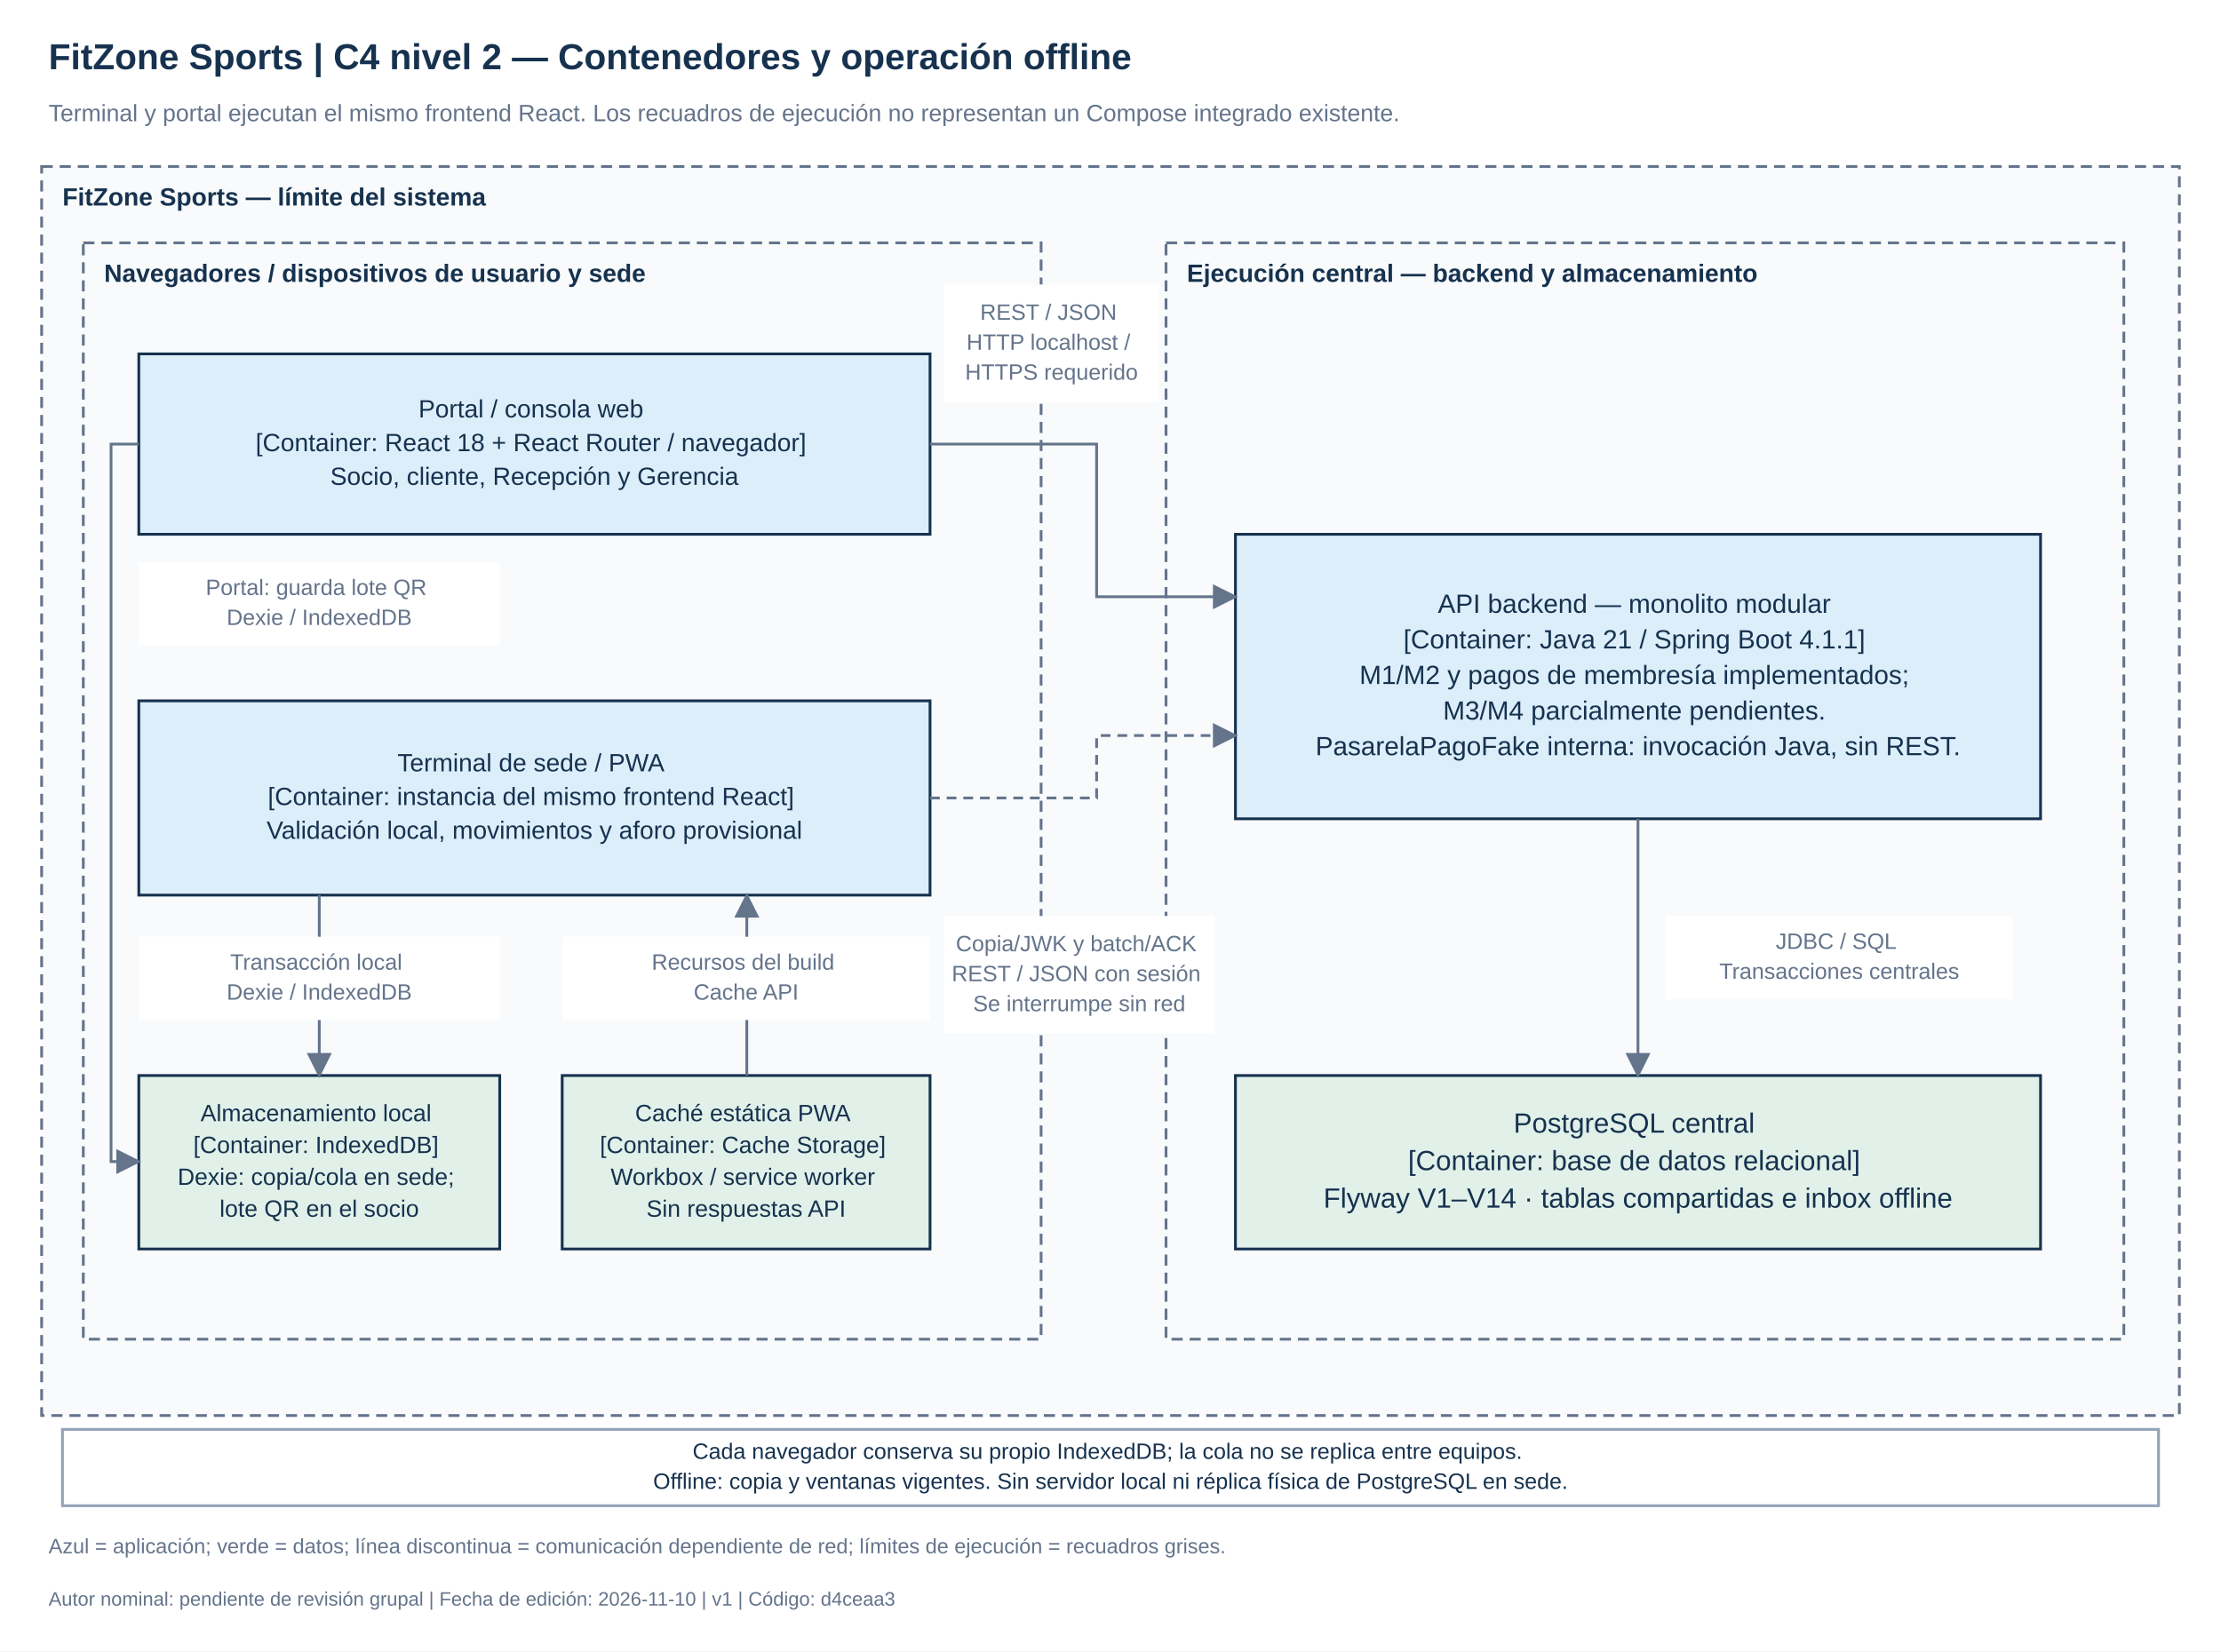
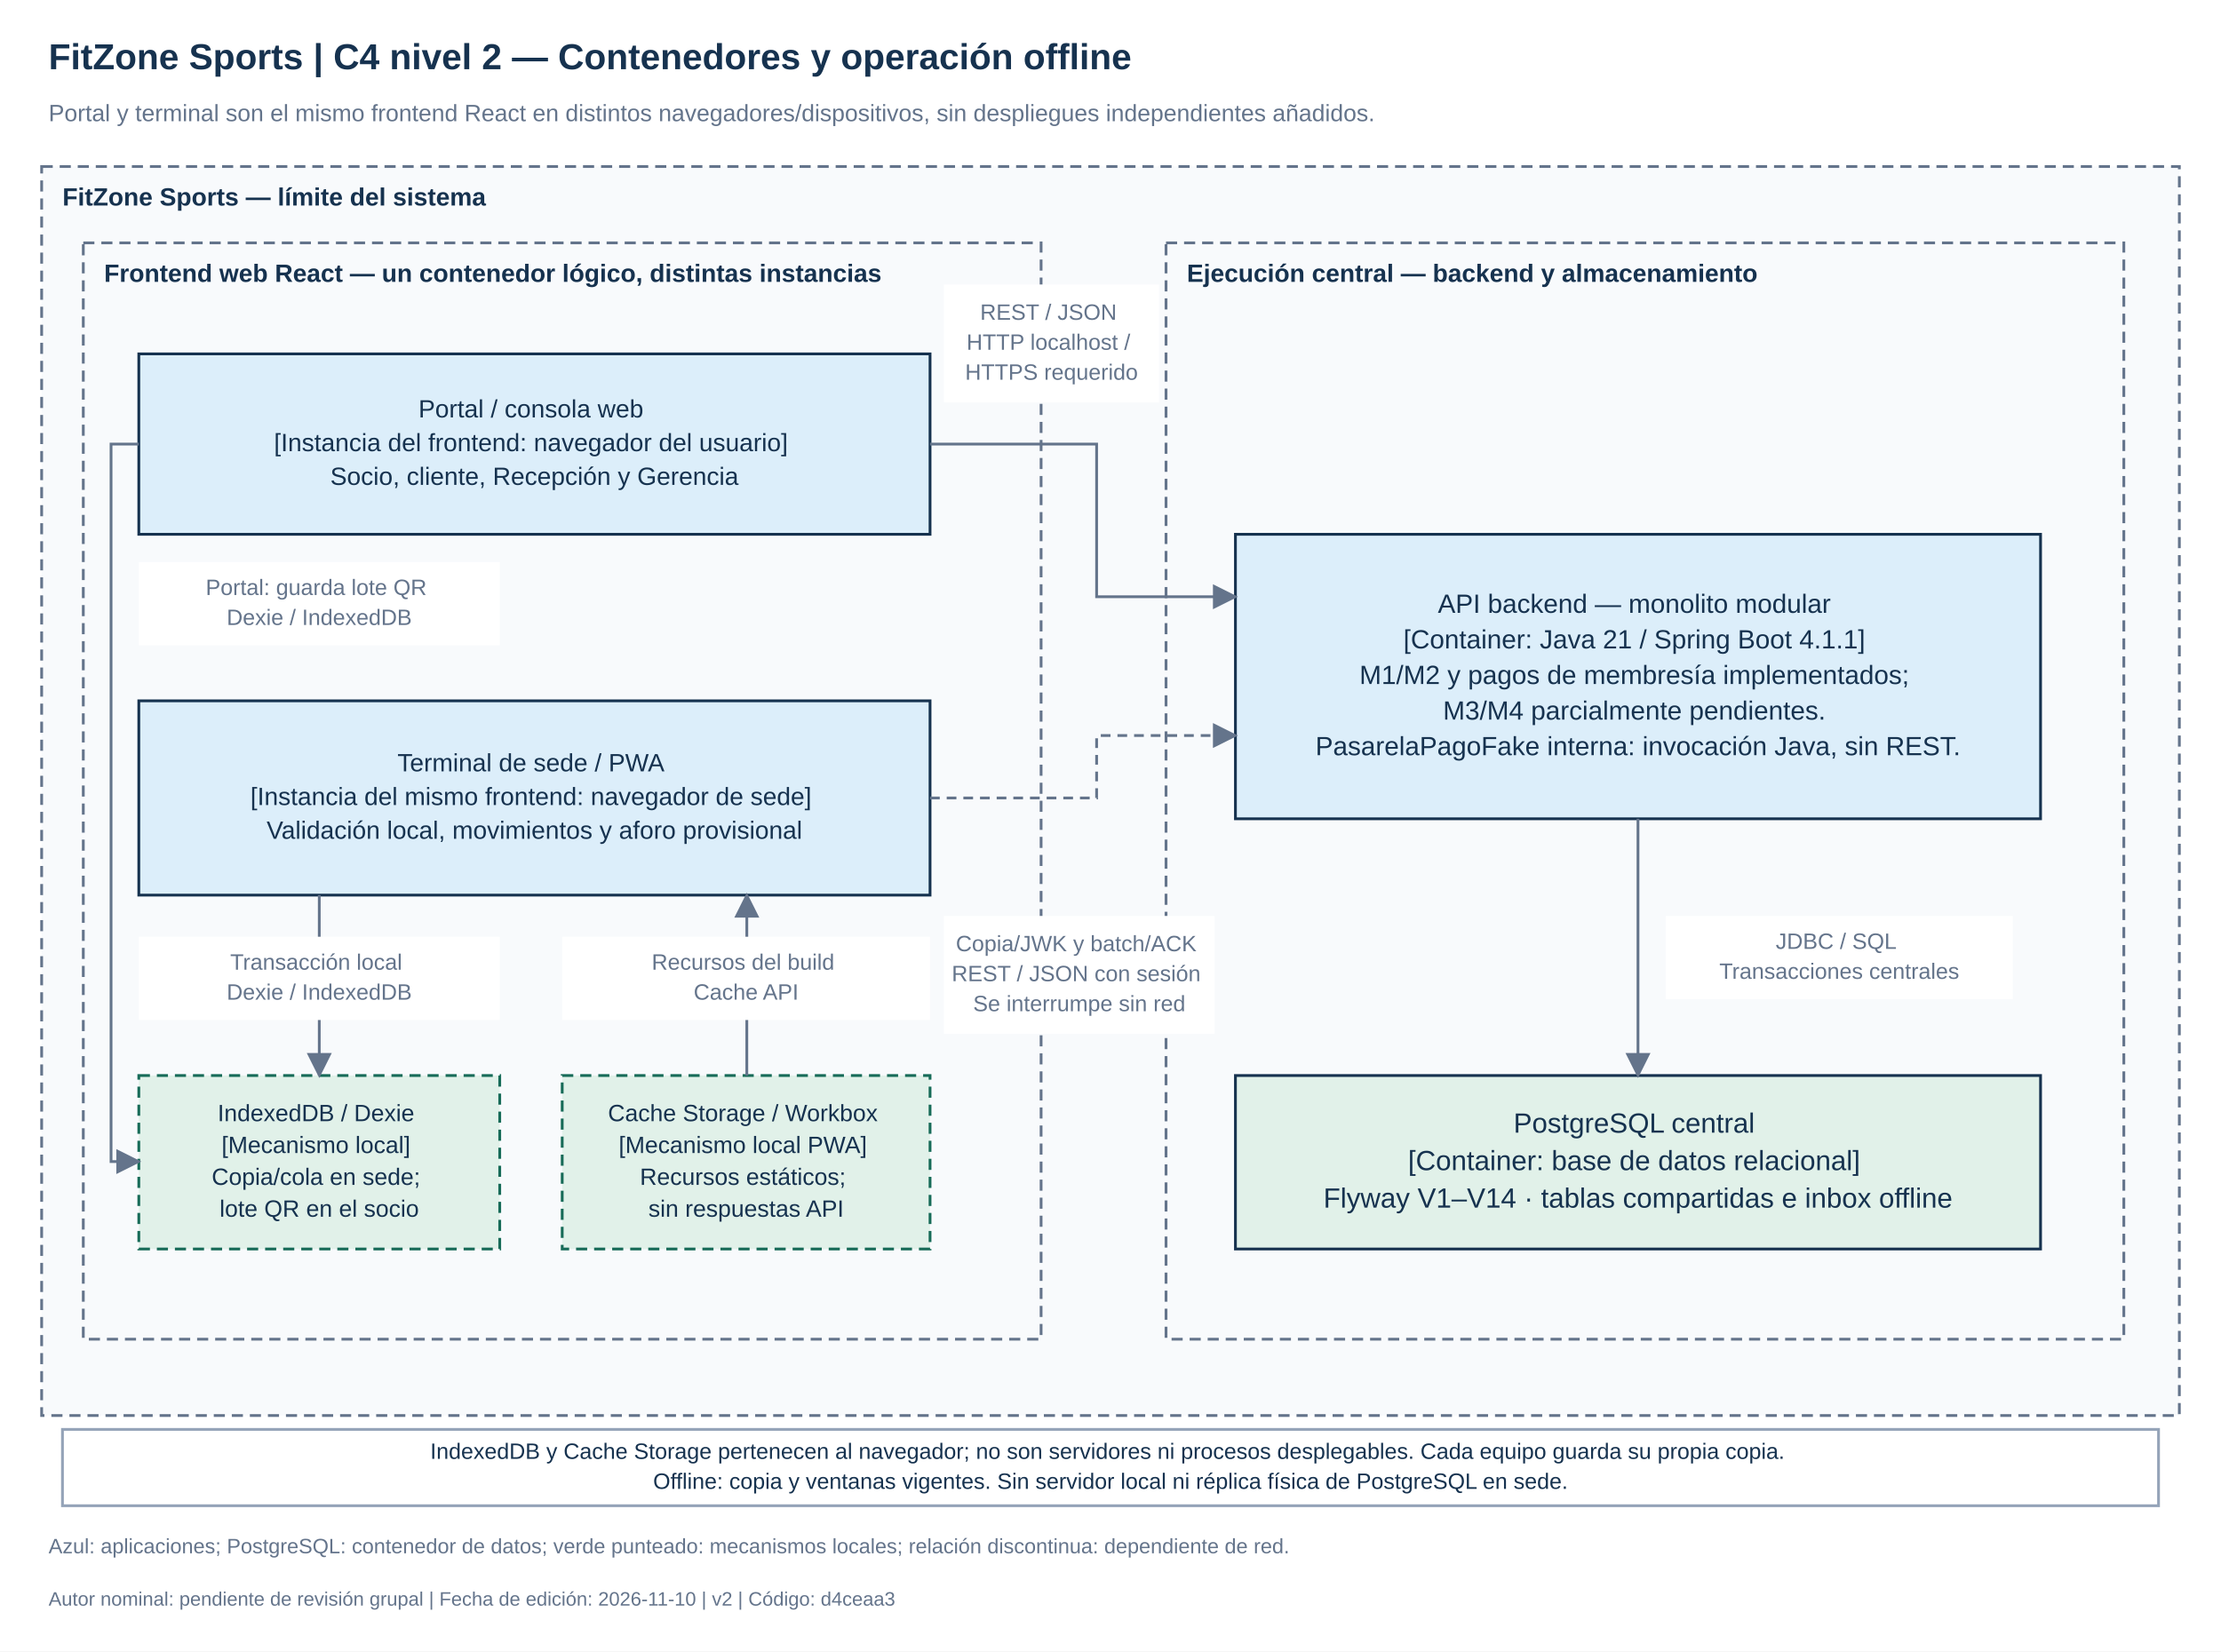
<svg xmlns="http://www.w3.org/2000/svg" width="1600" height="1190" viewBox="0 0 1600 1190" role="img">
  <defs>
    <marker id="arrow" viewBox="0 0 10 10" refX="9" refY="5" markerWidth="9" markerHeight="9" orient="auto-start-reverse">
      <path d="M 0 0 L 10 5 L 0 10 z" fill="#64748b" />
    </marker>
  </defs>
  <rect width="1600" height="1190" fill="white" />
  <rect x="30" y="120" width="1540" height="900" fill="#f8fafc" stroke="#64748b" stroke-width="2" stroke-dasharray="8 5" />
  <rect x="60" y="175" width="690" height="790" fill="#f8fafc" stroke="#64748b" stroke-width="2" stroke-dasharray="8 5" />
  <rect x="840" y="175" width="690" height="790" fill="#f8fafc" stroke="#64748b" stroke-width="2" stroke-dasharray="8 5" />
+   <rect x="100" y="775" width="260" height="125" fill="#e1f1e9" stroke="#176b58" stroke-width="2" stroke-dasharray="8 5" />
+   <text font-family="Arial, sans-serif" font-size="17" fill="#16324f" font-weight="normal" text-anchor="middle" dominant-baseline="middle">
+     <tspan x="230.0" y="803.075">IndexedDB / Dexie</tspan>
+     <tspan x="230.0" y="826.025">[Mecanismo local]</tspan>
+     <tspan x="230.0" y="848.975">Copia/cola en sede;</tspan>
+     <tspan x="230.0" y="871.925">lote QR en el socio</tspan>
+   </text>
+   <rect x="405" y="775" width="265" height="125" fill="#e1f1e9" stroke="#176b58" stroke-width="2" stroke-dasharray="8 5" />
+   <text font-family="Arial, sans-serif" font-size="17" fill="#16324f" font-weight="normal" text-anchor="middle" dominant-baseline="middle">
+     <tspan x="537.5" y="803.075">Cache Storage / Workbox</tspan>
+     <tspan x="537.5" y="826.025">[Mecanismo local PWA]</tspan>
+     <tspan x="537.5" y="848.975">Recursos estáticos;</tspan>
+     <tspan x="537.5" y="871.925">sin respuestas API</tspan>
+   </text>
  <rect x="100" y="255" width="570" height="130" fill="#dceefa" stroke="#16324f" stroke-width="2" />
  <text font-family="Arial, sans-serif" font-size="18" fill="#16324f" font-weight="normal" text-anchor="middle" dominant-baseline="middle">
    <tspan x="385.0" y="295.7">Portal / consola web</tspan>
-     <tspan x="385.0" y="320.0">[Container: React 18 + React Router / navegador]</tspan>
+     <tspan x="385.0" y="320.0">[Instancia del frontend: navegador del usuario]</tspan>
    <tspan x="385.0" y="344.3">Socio, cliente, Recepción y Gerencia</tspan>
  </text>
  <rect x="100" y="505" width="570" height="140" fill="#dceefa" stroke="#16324f" stroke-width="2" />
  <text font-family="Arial, sans-serif" font-size="18" fill="#16324f" font-weight="normal" text-anchor="middle" dominant-baseline="middle">
    <tspan x="385.0" y="550.7">Terminal de sede / PWA</tspan>
-     <tspan x="385.0" y="575.0">[Container: instancia del mismo frontend React]</tspan>
+     <tspan x="385.0" y="575.0">[Instancia del mismo frontend: navegador de sede]</tspan>
    <tspan x="385.0" y="599.3">Validación local, movimientos y aforo provisional</tspan>
-   </text>
-   <rect x="100" y="775" width="260" height="125" fill="#e1f1e9" stroke="#16324f" stroke-width="2" />
-   <text font-family="Arial, sans-serif" font-size="17" fill="#16324f" font-weight="normal" text-anchor="middle" dominant-baseline="middle">
-     <tspan x="230.0" y="803.075">Almacenamiento local</tspan>
-     <tspan x="230.0" y="826.025">[Container: IndexedDB]</tspan>
-     <tspan x="230.0" y="848.975">Dexie: copia/cola en sede;</tspan>
-     <tspan x="230.0" y="871.925">lote QR en el socio</tspan>
-   </text>
-   <rect x="405" y="775" width="265" height="125" fill="#e1f1e9" stroke="#16324f" stroke-width="2" />
-   <text font-family="Arial, sans-serif" font-size="17" fill="#16324f" font-weight="normal" text-anchor="middle" dominant-baseline="middle">
-     <tspan x="537.5" y="803.075">Caché estática PWA</tspan>
-     <tspan x="537.5" y="826.025">[Container: Cache Storage]</tspan>
-     <tspan x="537.5" y="848.975">Workbox / service worker</tspan>
-     <tspan x="537.5" y="871.925">Sin respuestas API</tspan>
  </text>
  <rect x="890" y="385" width="580" height="205" fill="#dceefa" stroke="#16324f" stroke-width="2" />
  <text font-family="Arial, sans-serif" font-size="19" fill="#16324f" font-weight="normal" text-anchor="middle" dominant-baseline="middle">
    <tspan x="1180.0" y="436.2">API backend — monolito modular</tspan>
    <tspan x="1180.0" y="461.85">[Container: Java 21 / Spring Boot 4.1.1]</tspan>
    <tspan x="1180.0" y="487.5">M1/M2 y pagos de membresía implementados;</tspan>
    <tspan x="1180.0" y="513.15">M3/M4 parcialmente pendientes.</tspan>
    <tspan x="1180.0" y="538.8">PasarelaPagoFake interna: invocación Java, sin REST.</tspan>
  </text>
  <rect x="890" y="775" width="580" height="125" fill="#e1f1e9" stroke="#16324f" stroke-width="2" />
  <text font-family="Arial, sans-serif" font-size="20" fill="#16324f" font-weight="normal" text-anchor="middle" dominant-baseline="middle">
    <tspan x="1180.0" y="810.5">PostgreSQL central</tspan>
    <tspan x="1180.0" y="837.5">[Container: base de datos relacional]</tspan>
    <tspan x="1180.0" y="864.5">Flyway V1–V14 · tablas compartidas e inbox offline</tspan>
  </text>
  <rect x="45" y="1030" width="1510" height="55" fill="white" stroke="#94a3b8" stroke-width="2" />
  <text font-family="Arial, sans-serif" font-size="16" fill="#16324f" font-weight="normal" text-anchor="middle" dominant-baseline="middle">
-     <tspan x="800.0" y="1046.7">Cada navegador conserva su propio IndexedDB; la cola no se replica entre equipos.</tspan>
+     <tspan x="800.0" y="1046.7">IndexedDB y Cache Storage pertenecen al navegador; no son servidores ni procesos desplegables. Cada equipo guarda su propia copia.</tspan>
    <tspan x="800.0" y="1068.3">Offline: copia y ventanas vigentes. Sin servidor local ni réplica física de PostgreSQL en sede.</tspan>
  </text>
  <polyline points="670,320 790,320 790,430 890,430" fill="none" stroke="#64748b" stroke-width="2" marker-end="url(#arrow)" />
  <polyline points="670,575 790,575 790,530 890,530" fill="none" stroke="#64748b" stroke-width="2" stroke-dasharray="7 5" marker-end="url(#arrow)" />
  <polyline points="230,645 230,775" fill="none" stroke="#64748b" stroke-width="2" marker-end="url(#arrow)" />
  <polyline points="100,320 80,320 80,837 100,837" fill="none" stroke="#64748b" stroke-width="2" marker-end="url(#arrow)" />
  <polyline points="538,775 538,645" fill="none" stroke="#64748b" stroke-width="2" marker-end="url(#arrow)" />
  <polyline points="1180,590 1180,775" fill="none" stroke="#64748b" stroke-width="2" marker-end="url(#arrow)" />
  <text font-family="Arial, sans-serif" font-size="26" fill="#16324f" font-weight="bold" text-anchor="start" dominant-baseline="middle">
    <tspan x="35" y="42.5">FitZone Sports | C4 nivel 2 — Contenedores y operación offline</tspan>
  </text>
  <text font-family="Arial, sans-serif" font-size="17" fill="#64748b" font-weight="normal" text-anchor="start" dominant-baseline="middle">
-     <tspan x="35" y="82.5">Terminal y portal ejecutan el mismo frontend React. Los recuadros de ejecución no representan un Compose integrado existente.</tspan>
+     <tspan x="35" y="82.5">Portal y terminal son el mismo frontend React en distintos navegadores/dispositivos, sin despliegues independientes añadidos.</tspan>
  </text>
  <text font-family="Arial, sans-serif" font-size="18" fill="#16324f" font-weight="bold" text-anchor="start" dominant-baseline="middle">
    <tspan x="45" y="143.0">FitZone Sports — límite del sistema</tspan>
  </text>
  <text font-family="Arial, sans-serif" font-size="18" fill="#16324f" font-weight="bold" text-anchor="start" dominant-baseline="middle">
-     <tspan x="75" y="198.0">Navegadores / dispositivos de usuario y sede</tspan>
+     <tspan x="75" y="198.0">Frontend web React — un contenedor lógico, distintas instancias</tspan>
  </text>
  <text font-family="Arial, sans-serif" font-size="18" fill="#16324f" font-weight="bold" text-anchor="start" dominant-baseline="middle">
    <tspan x="855" y="198.0">Ejecución central — backend y almacenamiento</tspan>
  </text>
  <rect x="680" y="205" width="155" height="85" fill="white" stroke="none" stroke-width="2" />
  <text font-family="Arial, sans-serif" font-size="16" fill="#64748b" font-weight="normal" text-anchor="middle" dominant-baseline="middle">
    <tspan x="757.5" y="225.9">REST / JSON</tspan>
    <tspan x="757.5" y="247.5">HTTP localhost /</tspan>
    <tspan x="757.5" y="269.1">HTTPS requerido</tspan>
  </text>
  <rect x="680" y="660" width="195" height="85" fill="white" stroke="none" stroke-width="2" />
  <text font-family="Arial, sans-serif" font-size="16" fill="#64748b" font-weight="normal" text-anchor="middle" dominant-baseline="middle">
    <tspan x="777.5" y="680.9">Copia/JWK y batch/ACK</tspan>
    <tspan x="777.5" y="702.5">REST / JSON con sesión</tspan>
    <tspan x="777.5" y="724.1">Se interrumpe sin red</tspan>
  </text>
  <rect x="100" y="675" width="260" height="60" fill="white" stroke="none" stroke-width="2" />
  <text font-family="Arial, sans-serif" font-size="16" fill="#64748b" font-weight="normal" text-anchor="middle" dominant-baseline="middle">
    <tspan x="230.0" y="694.2">Transacción local</tspan>
    <tspan x="230.0" y="715.8">Dexie / IndexedDB</tspan>
  </text>
  <rect x="100" y="405" width="260" height="60" fill="white" stroke="none" stroke-width="2" />
  <text font-family="Arial, sans-serif" font-size="16" fill="#64748b" font-weight="normal" text-anchor="middle" dominant-baseline="middle">
    <tspan x="230.0" y="424.2">Portal: guarda lote QR</tspan>
    <tspan x="230.0" y="445.8">Dexie / IndexedDB</tspan>
  </text>
  <rect x="405" y="675" width="265" height="60" fill="white" stroke="none" stroke-width="2" />
  <text font-family="Arial, sans-serif" font-size="16" fill="#64748b" font-weight="normal" text-anchor="middle" dominant-baseline="middle">
    <tspan x="537.5" y="694.2">Recursos del build</tspan>
    <tspan x="537.5" y="715.8">Cache API</tspan>
  </text>
  <rect x="1200" y="660" width="250" height="60" fill="white" stroke="none" stroke-width="2" />
  <text font-family="Arial, sans-serif" font-size="16" fill="#64748b" font-weight="normal" text-anchor="middle" dominant-baseline="middle">
    <tspan x="1325.0" y="679.2">JDBC / SQL</tspan>
    <tspan x="1325.0" y="700.8">Transacciones centrales</tspan>
  </text>
  <text font-family="Arial, sans-serif" font-size="15" fill="#64748b" font-weight="normal" text-anchor="start" dominant-baseline="middle">
-     <tspan x="35" y="1115.0">Azul = aplicación; verde = datos; línea discontinua = comunicación dependiente de red; límites de ejecución = recuadros grises.</tspan>
+     <tspan x="35" y="1115.0">Azul: aplicaciones; PostgreSQL: contenedor de datos; verde punteado: mecanismos locales; relación discontinua: dependiente de red.</tspan>
  </text>
  <text font-family="Arial, sans-serif" font-size="14" fill="#64748b" font-weight="normal" text-anchor="start" dominant-baseline="middle">
-     <tspan x="35" y="1153.0">Autor nominal: pendiente de revisión grupal | Fecha de edición: 2026-11-10 | v1 | Código: d4ceaa3</tspan>
+     <tspan x="35" y="1153.0">Autor nominal: pendiente de revisión grupal | Fecha de edición: 2026-11-10 | v2 | Código: d4ceaa3</tspan>
  </text>
</svg>
